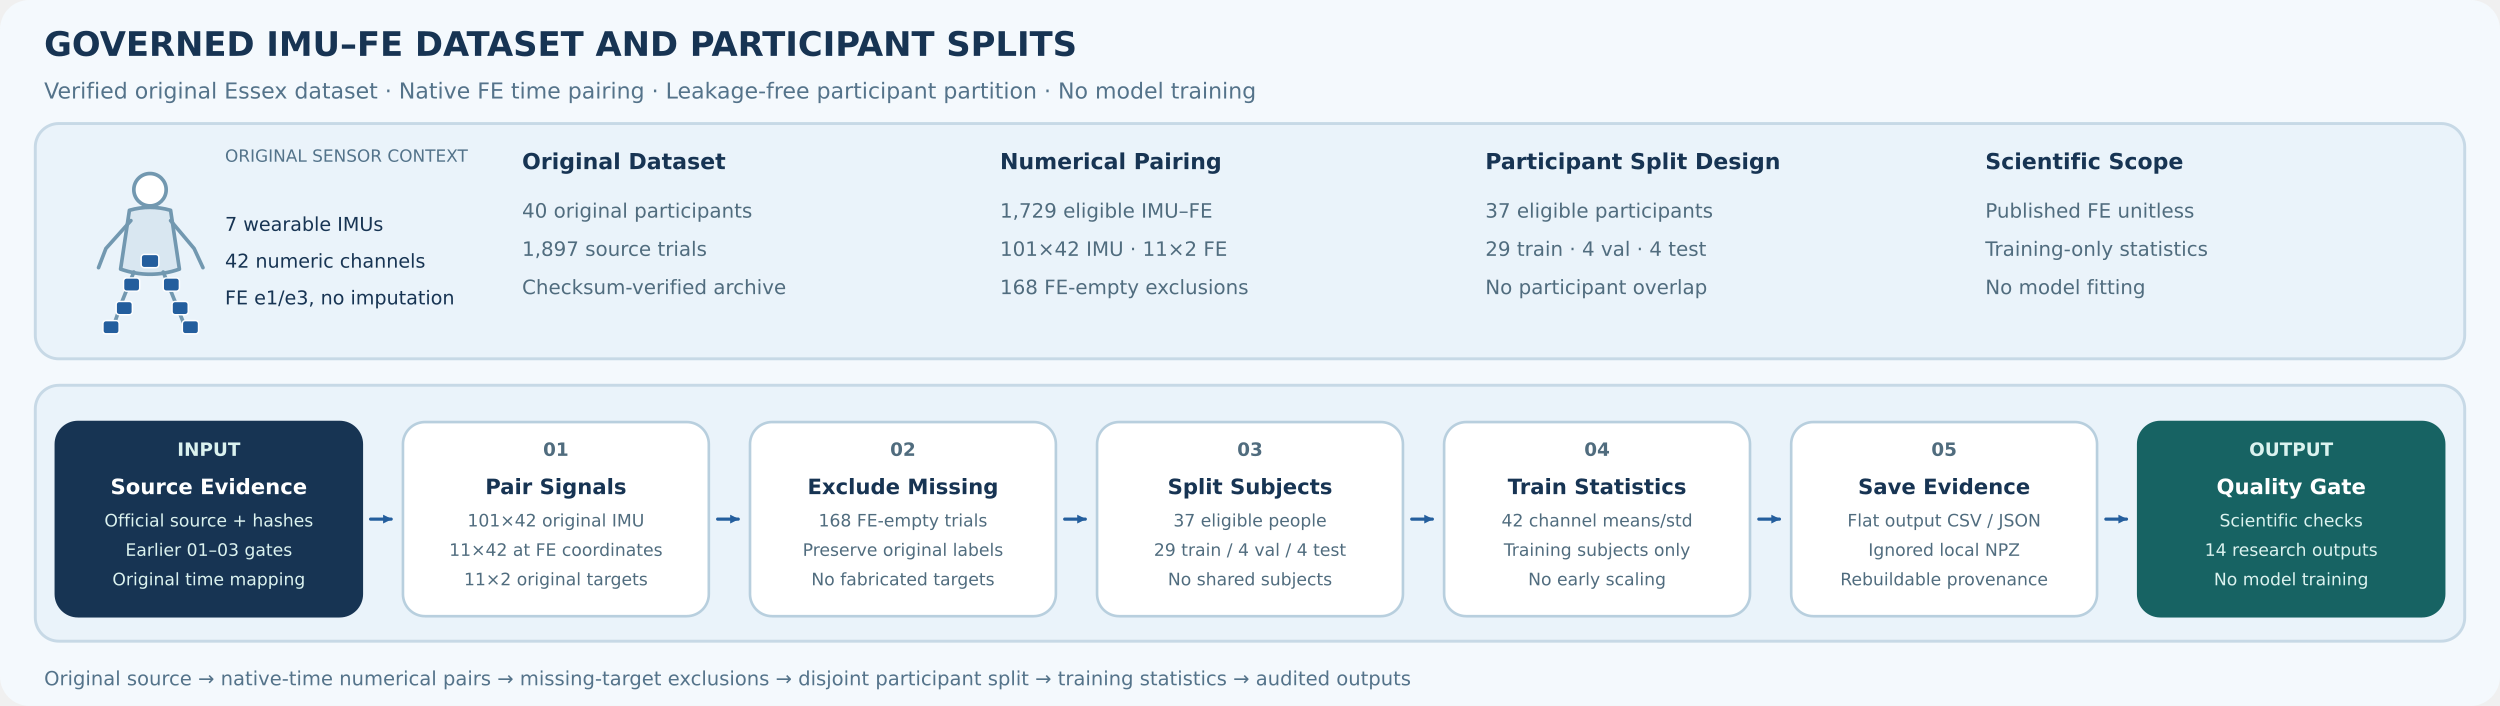
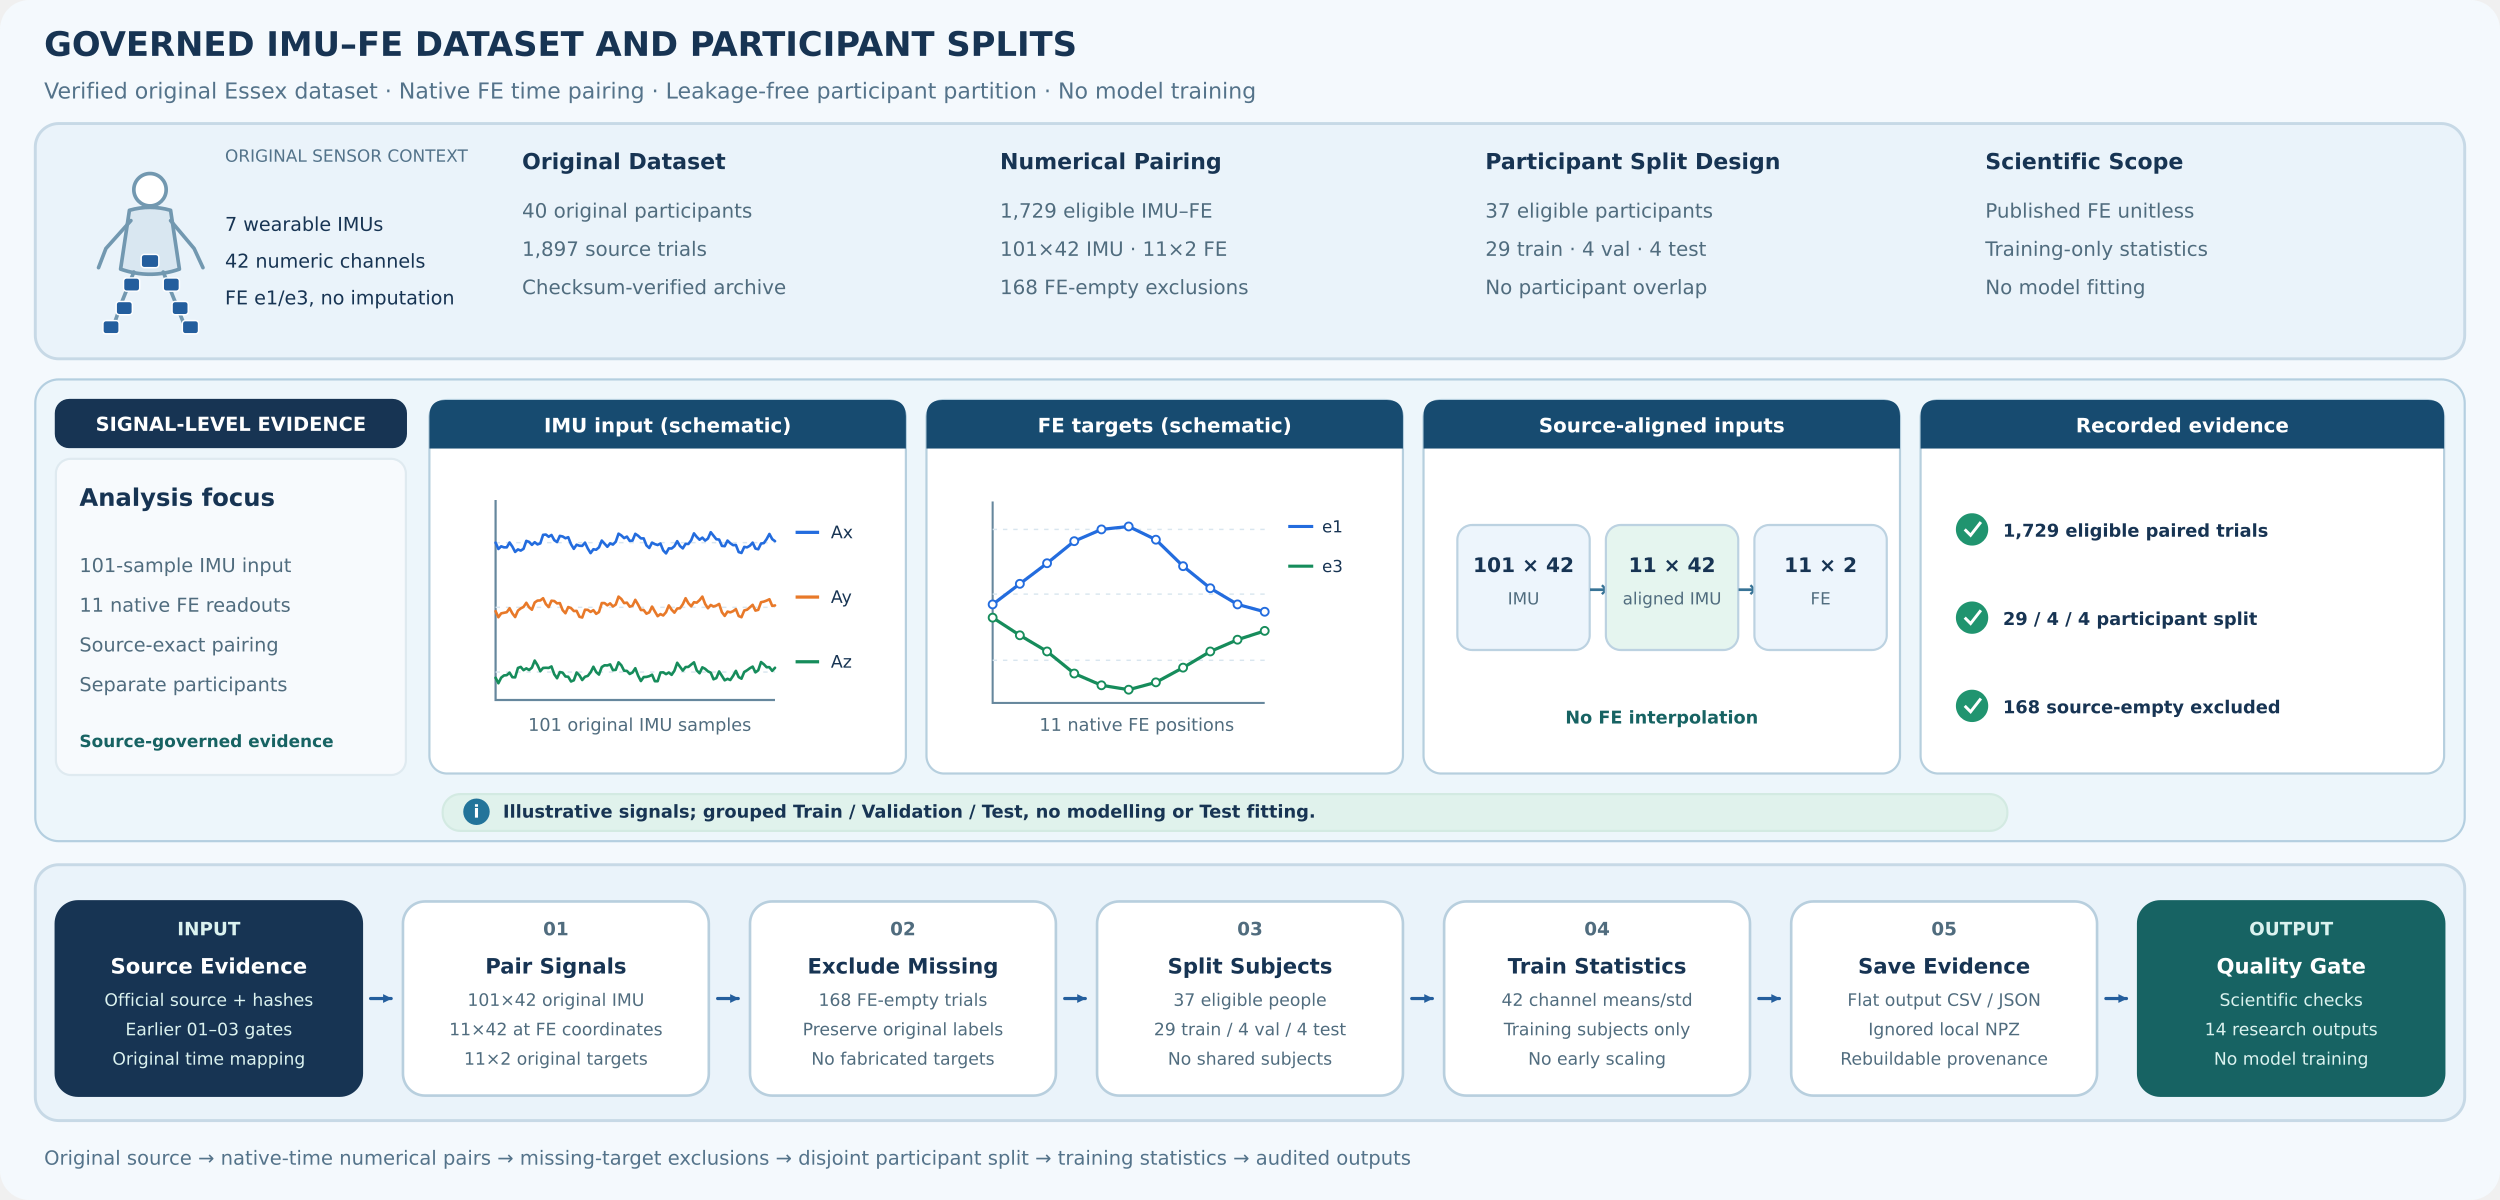
- <svg xmlns="http://www.w3.org/2000/svg" width="1700" height="480" viewBox="0 0 1700 480" role="img" aria-labelledby="title desc">
+ <svg xmlns="http://www.w3.org/2000/svg" width="1700" height="816" viewBox="0 0 1700 816" role="img" aria-labelledby="title desc">
  <defs>
    <marker id="arr" markerUnits="userSpaceOnUse" markerWidth="6" markerHeight="6" refX="5.5" refY="3" orient="auto">
      <path d="M0 0 L6 3 L0 6 Z" fill="#245E9D" />
    </marker>
  </defs>
-   <rect width="1700" height="480" rx="20" fill="#F4F9FD" />
+   <rect width="1700" height="816" rx="20" fill="#F4F9FD" />
  <g font-family="DejaVu Sans, Arial, sans-serif">
    <text x="30" y="38" font-size="23" font-weight="700" fill="#173453">GOVERNED IMU–FE DATASET AND PARTICIPANT SPLITS</text>
    <text x="30" y="67" font-size="15" fill="#54738A">Verified original Essex dataset · Native FE time pairing · Leakage-free participant partition · No model training</text>
    <rect x="24" y="84" width="1652" height="160" rx="16" fill="#EAF3FA" stroke="#C7D9E6" stroke-width="2" />
-     <rect x="24" y="262" width="1652" height="174" rx="16" fill="#EAF3FA" stroke="#C7D9E6" stroke-width="2" />
    <g stroke="#7298B0" stroke-width="2.5" stroke-linecap="round" stroke-linejoin="round">
      <circle cx="102" cy="129" r="11" fill="#FFFFFF" />
      <path d="M88 143 Q102 139 116 143 L122 183 Q102 190 82 183 Z" fill="#D9E7F1" />
      <path d="M89 150 L72 169 L67 182 M116 150 L132 169 L138 182 M91 185 L83 205 L76 225 M111 185 L119 205 L127 225" fill="none" />
    </g>
    <g fill="#245E9D" stroke="#FFFFFF" stroke-width="1">
      <rect x="96" y="173" width="12" height="9" rx="2" />
      <rect x="84" y="189" width="11" height="9" rx="2" />
      <rect x="111" y="189" width="11" height="9" rx="2" />
      <rect x="79" y="205" width="11" height="9" rx="2" />
      <rect x="117" y="205" width="11" height="9" rx="2" />
      <rect x="70" y="218" width="11" height="9" rx="2" />
      <rect x="124" y="218" width="11" height="9" rx="2" />
    </g>
    <g fill="#173453" font-size="13">
      <text x="153" y="110" font-size="11.5" fill="#53738A">ORIGINAL SENSOR CONTEXT</text>
      <text x="153" y="157">7 wearable IMUs</text>
      <text x="153" y="182">42 numeric channels</text>
      <text x="153" y="207">FE e1/e3, no imputation</text>
    </g>
    <g fill="#506C7E" font-size="13.5">
      <text x="355" y="115" font-size="15" font-weight="700" fill="#173453">Original Dataset</text>
      <text x="355" y="148">40 original participants</text>
      <text x="355" y="174">1,897 source trials</text>
      <text x="355" y="200">Checksum-verified archive</text>
      <text x="680" y="115" font-size="15" font-weight="700" fill="#173453">Numerical Pairing</text>
      <text x="680" y="148">1,729 eligible IMU–FE</text>
      <text x="680" y="174">101×42 IMU · 11×2 FE</text>
      <text x="680" y="200">168 FE-empty exclusions</text>
      <text x="1010" y="115" font-size="15" font-weight="700" fill="#173453">Participant Split Design</text>
      <text x="1010" y="148">37 eligible participants</text>
      <text x="1010" y="174">29 train · 4 val · 4 test</text>
      <text x="1010" y="200">No participant overlap</text>
      <text x="1350" y="115" font-size="15" font-weight="700" fill="#173453">Scientific Scope</text>
      <text x="1350" y="148">Published FE unitless</text>
      <text x="1350" y="174">Training-only statistics</text>
      <text x="1350" y="200">No model fitting</text>
    </g>
-     <rect x="38" y="287" width="208" height="132" rx="15" fill="#173453" stroke="#173453" stroke-width="1.8" />
-     <text x="142" y="310" text-anchor="middle" font-size="12.5" fill="#DBF2EF" font-weight="700">INPUT</text>
-     <text x="142" y="336" text-anchor="middle" font-size="14.4" fill="#FFFFFF" font-weight="700">Source Evidence</text>
-     <text x="142" y="358" text-anchor="middle" font-size="11.7" fill="#DBF2EF">Official source + hashes</text>
-     <text x="142" y="378" text-anchor="middle" font-size="11.7" fill="#DBF2EF">Earlier 01–03 gates</text>
-     <text x="142" y="398" text-anchor="middle" font-size="11.7" fill="#DBF2EF">Original time mapping</text>
-     <path d="M252 353 H266" fill="none" stroke="#245E9D" stroke-width="2.2" stroke-linecap="round" marker-end="url(#arr)" />
-     <rect x="274" y="287" width="208" height="132" rx="15" fill="#FFFFFF" stroke="#B8CFDE" stroke-width="1.8" />
-     <text x="378" y="310" text-anchor="middle" font-size="12.5" fill="#506C7E" font-weight="700">01</text>
-     <text x="378" y="336" text-anchor="middle" font-size="14.4" fill="#173453" font-weight="700">Pair Signals</text>
-     <text x="378" y="358" text-anchor="middle" font-size="11.7" fill="#506C7E">101×42 original IMU</text>
-     <text x="378" y="378" text-anchor="middle" font-size="11.7" fill="#506C7E">11×42 at FE coordinates</text>
-     <text x="378" y="398" text-anchor="middle" font-size="11.7" fill="#506C7E">11×2 original targets</text>
-     <path d="M488 353 H502" fill="none" stroke="#245E9D" stroke-width="2.2" stroke-linecap="round" marker-end="url(#arr)" />
-     <rect x="510" y="287" width="208" height="132" rx="15" fill="#FFFFFF" stroke="#B8CFDE" stroke-width="1.8" />
-     <text x="614" y="310" text-anchor="middle" font-size="12.5" fill="#506C7E" font-weight="700">02</text>
-     <text x="614" y="336" text-anchor="middle" font-size="14.4" fill="#173453" font-weight="700">Exclude Missing</text>
-     <text x="614" y="358" text-anchor="middle" font-size="11.7" fill="#506C7E">168 FE-empty trials</text>
-     <text x="614" y="378" text-anchor="middle" font-size="11.7" fill="#506C7E">Preserve original labels</text>
-     <text x="614" y="398" text-anchor="middle" font-size="11.7" fill="#506C7E">No fabricated targets</text>
-     <path d="M724 353 H738" fill="none" stroke="#245E9D" stroke-width="2.2" stroke-linecap="round" marker-end="url(#arr)" />
-     <rect x="746" y="287" width="208" height="132" rx="15" fill="#FFFFFF" stroke="#B8CFDE" stroke-width="1.8" />
-     <text x="850" y="310" text-anchor="middle" font-size="12.5" fill="#506C7E" font-weight="700">03</text>
-     <text x="850" y="336" text-anchor="middle" font-size="14.4" fill="#173453" font-weight="700">Split Subjects</text>
-     <text x="850" y="358" text-anchor="middle" font-size="11.7" fill="#506C7E">37 eligible people</text>
-     <text x="850" y="378" text-anchor="middle" font-size="11.7" fill="#506C7E">29 train / 4 val / 4 test</text>
-     <text x="850" y="398" text-anchor="middle" font-size="11.7" fill="#506C7E">No shared subjects</text>
-     <path d="M960 353 H974" fill="none" stroke="#245E9D" stroke-width="2.2" stroke-linecap="round" marker-end="url(#arr)" />
-     <rect x="982" y="287" width="208" height="132" rx="15" fill="#FFFFFF" stroke="#B8CFDE" stroke-width="1.8" />
-     <text x="1086" y="310" text-anchor="middle" font-size="12.5" fill="#506C7E" font-weight="700">04</text>
-     <text x="1086" y="336" text-anchor="middle" font-size="14.4" fill="#173453" font-weight="700">Train Statistics</text>
-     <text x="1086" y="358" text-anchor="middle" font-size="11.7" fill="#506C7E">42 channel means/std</text>
-     <text x="1086" y="378" text-anchor="middle" font-size="11.7" fill="#506C7E">Training subjects only</text>
-     <text x="1086" y="398" text-anchor="middle" font-size="11.7" fill="#506C7E">No early scaling</text>
-     <path d="M1196 353 H1210" fill="none" stroke="#245E9D" stroke-width="2.2" stroke-linecap="round" marker-end="url(#arr)" />
-     <rect x="1218" y="287" width="208" height="132" rx="15" fill="#FFFFFF" stroke="#B8CFDE" stroke-width="1.8" />
-     <text x="1322" y="310" text-anchor="middle" font-size="12.5" fill="#506C7E" font-weight="700">05</text>
-     <text x="1322" y="336" text-anchor="middle" font-size="14.4" fill="#173453" font-weight="700">Save Evidence</text>
-     <text x="1322" y="358" text-anchor="middle" font-size="11.7" fill="#506C7E">Flat output CSV / JSON</text>
-     <text x="1322" y="378" text-anchor="middle" font-size="11.7" fill="#506C7E">Ignored local NPZ</text>
-     <text x="1322" y="398" text-anchor="middle" font-size="11.7" fill="#506C7E">Rebuildable provenance</text>
-     <path d="M1432 353 H1446" fill="none" stroke="#245E9D" stroke-width="2.2" stroke-linecap="round" marker-end="url(#arr)" />
-     <rect x="1454" y="287" width="208" height="132" rx="15" fill="#176363" stroke="#176363" stroke-width="1.8" />
-     <text x="1558" y="310" text-anchor="middle" font-size="12.5" fill="#DBF2EF" font-weight="700">OUTPUT</text>
-     <text x="1558" y="336" text-anchor="middle" font-size="14.4" fill="#FFFFFF" font-weight="700">Quality Gate</text>
-     <text x="1558" y="358" text-anchor="middle" font-size="11.7" fill="#DBF2EF">Scientific checks</text>
-     <text x="1558" y="378" text-anchor="middle" font-size="11.7" fill="#DBF2EF">14 research outputs</text>
-     <text x="1558" y="398" text-anchor="middle" font-size="11.7" fill="#DBF2EF">No model training</text>
-     <text x="30" y="466" font-size="13.3" fill="#54738A">Original source → native-time numerical pairs → missing-target exclusions → disjoint participant split → training statistics → audited outputs</text>
+     <g aria-label="Signal-level evidence and transformations">
+       <rect x="24" y="258" width="1652" height="314" rx="16" fill="#EDF6FB" stroke="#B4CFE0" stroke-width="1.5" />
+       <rect x="38" y="272" width="238" height="32" rx="9" fill="#173453" stroke="#173453" stroke-width="1.5" />
+       <text x="157" y="293" font-size="13.2" fill="#FFFFFF" font-weight="700" text-anchor="middle">SIGNAL-LEVEL EVIDENCE</text>
+       <rect x="38" y="312" width="238" height="215" rx="10" fill="#F7FAFD" stroke="#DFEAF0" stroke-width="1.5" />
+       <text x="54" y="344" font-size="16.5" fill="#173453" font-weight="700">Analysis focus</text>
+       <text x="54" y="389" font-size="13.1" fill="#506C7E">101-sample IMU input</text>
+       <text x="54" y="416" font-size="13.1" fill="#506C7E">11 native FE readouts</text>
+       <text x="54" y="443" font-size="13.1" fill="#506C7E">Source-exact pairing</text>
+       <text x="54" y="470" font-size="13.1" fill="#506C7E">Separate participants</text>
+       <text x="54" y="508" font-size="11.5" fill="#176363" font-weight="700">Source-governed evidence</text>
+       <rect x="292" y="272" width="324" height="254" rx="12" fill="#FFFFFF" stroke="#B6CFDE" stroke-width="1.5" />
+       <path d="M303 272 H605 Q616 272 616 283 V305 H292 V283 Q292 272 303 272 Z" fill="#174B70" />
+       <text x="454" y="294" font-size="13.5" fill="#FFFFFF" font-weight="700" text-anchor="middle">IMU input (schematic)</text>
+       <rect x="630" y="272" width="324" height="254" rx="12" fill="#FFFFFF" stroke="#B6CFDE" stroke-width="1.5" />
+       <path d="M641 272 H943 Q954 272 954 283 V305 H630 V283 Q630 272 641 272 Z" fill="#174B70" />
+       <text x="792" y="294" font-size="13.5" fill="#FFFFFF" font-weight="700" text-anchor="middle">FE targets (schematic)</text>
+       <rect x="968" y="272" width="324" height="254" rx="12" fill="#FFFFFF" stroke="#B6CFDE" stroke-width="1.5" />
+       <path d="M979 272 H1281 Q1292 272 1292 283 V305 H968 V283 Q968 272 979 272 Z" fill="#174B70" />
+       <text x="1130" y="294" font-size="13.5" fill="#FFFFFF" font-weight="700" text-anchor="middle">Source-aligned inputs</text>
+       <rect x="1306" y="272" width="356" height="254" rx="12" fill="#FFFFFF" stroke="#B6CFDE" stroke-width="1.5" />
+       <path d="M1317 272 H1651 Q1662 272 1662 283 V305 H1306 V283 Q1306 272 1317 272 Z" fill="#174B70" />
+       <text x="1484" y="294" font-size="13.5" fill="#FFFFFF" font-weight="700" text-anchor="middle">Recorded evidence</text>
+       <g aria-label="Illustrative 101-sample IMU acceleration traces">
+         <path d="M337 340 V476 H527" stroke="#66879D" stroke-width="1.5" fill="none" />
+         <path d="M337 369 H527" stroke="#D9E6EF" stroke-dasharray="3 4" />
+         <polyline points="337.0,369.0 338.9,373.3 340.8,371.5 342.7,372.2 344.6,372.2 346.5,368.9 348.4,371.7 350.3,375.3 352.2,373.6 354.1,374.4 356.0,373.2 357.9,367.8 359.8,368.5 361.7,370.5 363.6,368.7 365.5,370.2 367.4,369.5 369.3,363.7 371.2,363.5 373.1,365.0 375.0,363.8 376.9,367.3 378.8,368.6 380.7,364.4 382.6,364.8 384.5,366.0 386.4,365.3 388.3,370.1 390.2,373.2 392.1,370.4 394.0,371.1 395.9,371.2 397.8,369.0 399.7,373.0 401.6,376.1 403.5,373.5 405.4,373.8 407.3,372.2 409.2,367.6 411.1,369.7 413.0,371.8 414.9,369.5 416.8,370.3 418.7,368.4 420.6,362.9 422.5,364.1 424.4,365.9 426.3,364.9 428.2,367.8 430.1,367.6 432.0,363.0 433.9,364.3 435.8,366.1 437.7,366.1 439.6,370.9 441.5,372.6 443.4,369.0 445.3,370.0 447.2,370.6 449.1,369.6 451.0,374.3 452.9,376.3 454.8,372.9 456.7,373.0 458.6,371.4 460.5,368.0 462.4,371.3 464.3,372.9 466.2,369.8 468.1,369.9 470.0,367.4 471.9,362.7 473.8,365.1 475.7,367.0 477.6,365.6 479.5,367.6 481.4,366.2 483.3,361.9 485.2,364.3 487.1,366.7 489.0,366.9 490.9,371.2 492.8,371.4 494.7,367.6 496.6,369.4 498.5,370.7 500.4,370.6 502.3,375.4 504.2,376.0 506.1,371.9 508.0,372.2 509.9,371.1 511.8,369.0 513.7,373.0 515.6,373.5 517.5,369.6 519.4,369.3 521.3,366.6 523.2,363.1 525.1,366.6 527.0,368.0" fill="none" stroke="#236CDE" stroke-width="1.8" stroke-linejoin="round" stroke-linecap="round" />
+         <path d="M541 362 H557" stroke="#236CDE" stroke-width="2.2" />
+         <text x="565" y="366" font-size="11.8" fill="#173453">Ax</text>
+         <path d="M337 413 H527" stroke="#D9E6EF" stroke-dasharray="3 4" />
+         <polyline points="337.0,415.6 338.9,419.7 340.8,417.1 342.7,416.7 344.6,416.3 346.5,413.6 348.4,417.1 350.3,419.6 352.2,415.2 354.1,413.7 356.0,412.7 357.9,409.9 359.8,413.0 361.7,414.6 363.6,409.7 365.5,408.4 367.4,408.3 369.3,406.8 371.2,410.8 373.1,412.8 375.0,408.5 376.9,408.7 378.8,410.3 380.7,410.1 382.6,414.9 384.5,417.0 386.4,412.8 388.3,413.5 390.2,415.5 392.1,415.4 394.0,419.4 395.9,419.9 397.8,414.6 399.7,414.7 401.6,416.1 403.5,414.9 405.4,417.4 407.3,416.2 409.2,410.1 411.1,410.1 413.0,411.6 414.9,410.3 416.8,412.4 418.7,411.1 420.6,405.7 422.5,407.3 424.4,410.1 426.3,409.8 428.2,412.5 430.1,411.9 432.0,407.9 433.9,411.1 435.8,414.8 437.7,414.8 439.6,417.3 441.5,416.4 443.4,412.5 445.3,415.8 447.2,419.0 449.1,417.6 451.0,418.5 452.9,416.3 454.8,411.7 456.7,414.6 458.6,416.6 460.5,413.8 462.4,413.6 464.3,410.9 466.2,406.8 468.1,410.2 470.0,412.3 471.9,409.5 473.8,409.8 475.7,408.1 477.6,405.7 479.5,410.7 481.4,413.6 483.3,411.4 485.2,412.4 487.1,411.8 489.0,410.7 490.9,416.3 492.8,418.8 494.7,415.9 496.6,416.4 498.5,415.6 500.4,414.2 502.3,418.9 504.2,419.7 506.1,415.1 508.0,414.6 509.9,413.0 511.8,411.3 513.7,415.2 515.6,414.7 517.5,409.5 519.4,409.1 521.3,408.4 523.2,407.5 525.1,412.0 527.0,411.7" fill="none" stroke="#E87929" stroke-width="1.8" stroke-linejoin="round" stroke-linecap="round" />
+         <path d="M541 406 H557" stroke="#E87929" stroke-width="2.2" />
+         <text x="565" y="410" font-size="11.8" fill="#173453">Ay</text>
+         <path d="M337 457 H527" stroke="#D9E6EF" stroke-dasharray="3 4" />
+         <polyline points="337.0,460.9 338.9,464.6 340.8,460.8 342.7,459.3 344.6,459.1 346.5,457.4 348.4,460.5 350.3,460.6 352.2,454.2 354.1,453.5 356.0,455.7 357.9,454.5 359.8,455.6 361.7,454.0 363.6,449.2 365.5,452.3 367.4,456.4 369.3,454.2 371.2,454.1 373.1,454.2 375.0,453.2 376.9,458.5 378.8,461.2 380.7,457.0 382.6,457.4 384.5,460.0 386.4,460.2 388.3,463.4 390.2,462.6 392.1,457.3 394.0,459.2 395.9,462.4 397.8,460.2 399.7,459.6 401.6,457.2 403.5,453.4 405.4,457.0 407.3,458.7 409.2,453.6 411.1,452.4 413.0,452.5 414.9,451.8 416.8,455.7 418.7,455.5 420.6,450.4 422.5,452.4 424.4,456.1 426.3,456.2 428.2,458.3 430.1,457.3 432.0,454.4 433.9,459.4 435.8,463.1 437.7,460.4 439.6,460.3 441.5,459.8 443.4,458.8 445.3,463.2 447.2,463.2 449.1,457.3 451.0,457.2 452.9,458.4 454.8,457.3 456.7,458.9 458.6,456.1 460.5,450.7 462.4,453.4 464.3,456.0 466.2,453.6 468.1,453.5 470.0,451.9 471.9,450.4 473.8,455.9 475.7,457.8 477.6,453.8 479.5,454.8 481.4,456.5 483.3,457.4 485.2,461.9 487.1,461.1 489.0,456.6 490.9,459.6 492.8,462.6 494.7,461.6 496.6,462.4 498.5,459.6 500.4,456.2 502.3,460.4 504.2,461.5 506.1,456.9 508.0,455.8 509.9,454.4 511.8,453.3 513.7,457.2 515.6,455.8 517.5,450.2 519.4,451.7 521.3,453.7 523.2,453.7 525.1,456.2 527.0,454.1" fill="none" stroke="#168C5B" stroke-width="1.8" stroke-linejoin="round" stroke-linecap="round" />
+         <path d="M541 450 H557" stroke="#168C5B" stroke-width="2.2" />
+         <text x="565" y="454" font-size="11.8" fill="#173453">Az</text>
+         <text x="435" y="497" font-size="12" fill="#506C7E" text-anchor="middle">101 original IMU samples</text>
+       </g>
+       <g aria-label="Schematic native-position FE curves">
+         <path d="M675 341 V478 H860" stroke="#66879D" fill="none" stroke-width="1.4" />
+         <path d="M675 360 H860" stroke="#D9E6EF" stroke-dasharray="3 4" />
+         <path d="M675 404 H860" stroke="#D9E6EF" stroke-dasharray="3 4" />
+         <path d="M675 449 H860" stroke="#D9E6EF" stroke-dasharray="3 4" />
+         <polyline points="675,411 693.5,397 712,383 730.5,368 749,360 767.5,358 786,367 804.5,385 823,400 841.5,411 860,416" fill="none" stroke="#236CDE" stroke-width="2.2" stroke-linejoin="round" stroke-linecap="round" />
+         <circle cx="675" cy="411" r="2.7" stroke="#236CDE" fill="#FFFFFF" stroke-width="1.3" />
+         <circle cx="693.5" cy="397" r="2.7" stroke="#236CDE" fill="#FFFFFF" stroke-width="1.3" />
+         <circle cx="712" cy="383" r="2.7" stroke="#236CDE" fill="#FFFFFF" stroke-width="1.3" />
+         <circle cx="730.5" cy="368" r="2.7" stroke="#236CDE" fill="#FFFFFF" stroke-width="1.3" />
+         <circle cx="749" cy="360" r="2.7" stroke="#236CDE" fill="#FFFFFF" stroke-width="1.3" />
+         <circle cx="767.5" cy="358" r="2.7" stroke="#236CDE" fill="#FFFFFF" stroke-width="1.3" />
+         <circle cx="786" cy="367" r="2.7" stroke="#236CDE" fill="#FFFFFF" stroke-width="1.3" />
+         <circle cx="804.5" cy="385" r="2.7" stroke="#236CDE" fill="#FFFFFF" stroke-width="1.3" />
+         <circle cx="823" cy="400" r="2.7" stroke="#236CDE" fill="#FFFFFF" stroke-width="1.3" />
+         <circle cx="841.5" cy="411" r="2.7" stroke="#236CDE" fill="#FFFFFF" stroke-width="1.3" />
+         <circle cx="860" cy="416" r="2.7" stroke="#236CDE" fill="#FFFFFF" stroke-width="1.3" />
+         <polyline points="675,420 693.5,432 712,443 730.5,458 749,466 767.5,469 786,464 804.5,454 823,443 841.5,435 860,429" fill="none" stroke="#168C5B" stroke-width="2.2" stroke-linejoin="round" stroke-linecap="round" />
+         <circle cx="675" cy="420" r="2.7" stroke="#168C5B" fill="#FFFFFF" stroke-width="1.3" />
+         <circle cx="693.5" cy="432" r="2.7" stroke="#168C5B" fill="#FFFFFF" stroke-width="1.3" />
+         <circle cx="712" cy="443" r="2.7" stroke="#168C5B" fill="#FFFFFF" stroke-width="1.3" />
+         <circle cx="730.5" cy="458" r="2.7" stroke="#168C5B" fill="#FFFFFF" stroke-width="1.3" />
+         <circle cx="749" cy="466" r="2.7" stroke="#168C5B" fill="#FFFFFF" stroke-width="1.3" />
+         <circle cx="767.5" cy="469" r="2.7" stroke="#168C5B" fill="#FFFFFF" stroke-width="1.3" />
+         <circle cx="786" cy="464" r="2.7" stroke="#168C5B" fill="#FFFFFF" stroke-width="1.3" />
+         <circle cx="804.5" cy="454" r="2.7" stroke="#168C5B" fill="#FFFFFF" stroke-width="1.3" />
+         <circle cx="823" cy="443" r="2.7" stroke="#168C5B" fill="#FFFFFF" stroke-width="1.3" />
+         <circle cx="841.5" cy="435" r="2.7" stroke="#168C5B" fill="#FFFFFF" stroke-width="1.3" />
+         <circle cx="860" cy="429" r="2.7" stroke="#168C5B" fill="#FFFFFF" stroke-width="1.3" />
+         <path d="M876 358 H893" stroke="#236CDE" stroke-width="2.1" />
+         <text x="899" y="362" font-size="11.3" fill="#173453">e1</text>
+         <path d="M876 385 H893" stroke="#168C5B" stroke-width="2.1" />
+         <text x="899" y="389" font-size="11.3" fill="#173453">e3</text>
+         <text x="773" y="497" font-size="12" fill="#506C7E" text-anchor="middle">11 native FE positions</text>
+       </g>
+       <g aria-label="pairing">
+         <rect x="991" y="357" width="90" height="85" rx="10" fill="#EDF5FC" stroke="#BCD2E1" stroke-width="1.5" />
+         <text x="1036" y="389" font-size="13.7" fill="#173453" font-weight="700" text-anchor="middle">101 × 42</text>
+         <text x="1036" y="411" font-size="11.4" fill="#506C7E" text-anchor="middle">IMU</text>
+         <text x="1087" y="406" font-size="16" fill="#377396" font-weight="700" text-anchor="middle">→</text>
+         <rect x="1092" y="357" width="90" height="85" rx="10" fill="#E5F5EF" stroke="#BCD2E1" stroke-width="1.5" />
+         <text x="1137" y="389" font-size="13.7" fill="#173453" font-weight="700" text-anchor="middle">11 × 42</text>
+         <text x="1137" y="411" font-size="11.4" fill="#506C7E" text-anchor="middle">aligned IMU</text>
+         <text x="1188" y="406" font-size="16" fill="#377396" font-weight="700" text-anchor="middle">→</text>
+         <rect x="1193" y="357" width="90" height="85" rx="10" fill="#EDF5FC" stroke="#BCD2E1" stroke-width="1.5" />
+         <text x="1238" y="389" font-size="13.7" fill="#173453" font-weight="700" text-anchor="middle">11 × 2</text>
+         <text x="1238" y="411" font-size="11.4" fill="#506C7E" text-anchor="middle">FE</text>
+         <text x="1130" y="492" font-size="12" fill="#176363" font-weight="700" text-anchor="middle">No FE interpolation</text>
+       </g>
+       <circle cx="1341" cy="360" r="11" fill="#20946F" />
+       <path d="M1336 360 L1340 364 L1347 355" stroke="#FFFFFF" stroke-width="2" fill="none" />
+       <text x="1362" y="365" font-size="12.1" fill="#173453" font-weight="700">1,729 eligible paired trials</text>
+       <circle cx="1341" cy="420" r="11" fill="#20946F" />
+       <path d="M1336 420 L1340 424 L1347 415" stroke="#FFFFFF" stroke-width="2" fill="none" />
+       <text x="1362" y="425" font-size="12.1" fill="#173453" font-weight="700">29 / 4 / 4 participant split</text>
+       <circle cx="1341" cy="480" r="11" fill="#20946F" />
+       <path d="M1336 480 L1340 484 L1347 475" stroke="#FFFFFF" stroke-width="2" fill="none" />
+       <text x="1362" y="485" font-size="12.1" fill="#173453" font-weight="700">168 source-empty excluded</text>
+       <rect x="301" y="540" width="1064" height="25" rx="12" fill="#E0F2EC" stroke="#D3EAE2" stroke-width="1.5" />
+       <circle cx="324" cy="552" r="9" fill="#23749A" />
+       <text x="324" y="556" font-size="12" fill="#FFFFFF" font-weight="700" text-anchor="middle">i</text>
+       <text x="342" y="556" font-size="12.1" fill="#173453" font-weight="700">Illustrative signals; grouped Train / Validation / Test, no modelling or Test fitting.</text>
+     </g>
+     <g transform="translate(0 326)" aria-label="Preserved research workflow">
+       <rect x="24" y="262" width="1652" height="174" rx="16" fill="#EAF3FA" stroke="#C7D9E6" stroke-width="2" />
+       <rect x="38" y="287" width="208" height="132" rx="15" fill="#173453" stroke="#173453" stroke-width="1.8" />
+       <text x="142" y="310" text-anchor="middle" font-size="12.5" fill="#DBF2EF" font-weight="700">INPUT</text>
+       <text x="142" y="336" text-anchor="middle" font-size="14.4" fill="#FFFFFF" font-weight="700">Source Evidence</text>
+       <text x="142" y="358" text-anchor="middle" font-size="11.7" fill="#DBF2EF">Official source + hashes</text>
+       <text x="142" y="378" text-anchor="middle" font-size="11.7" fill="#DBF2EF">Earlier 01–03 gates</text>
+       <text x="142" y="398" text-anchor="middle" font-size="11.7" fill="#DBF2EF">Original time mapping</text>
+       <path d="M252 353 H266" fill="none" stroke="#245E9D" stroke-width="2.2" stroke-linecap="round" marker-end="url(#arr)" />
+       <rect x="274" y="287" width="208" height="132" rx="15" fill="#FFFFFF" stroke="#B8CFDE" stroke-width="1.8" />
+       <text x="378" y="310" text-anchor="middle" font-size="12.5" fill="#506C7E" font-weight="700">01</text>
+       <text x="378" y="336" text-anchor="middle" font-size="14.4" fill="#173453" font-weight="700">Pair Signals</text>
+       <text x="378" y="358" text-anchor="middle" font-size="11.7" fill="#506C7E">101×42 original IMU</text>
+       <text x="378" y="378" text-anchor="middle" font-size="11.7" fill="#506C7E">11×42 at FE coordinates</text>
+       <text x="378" y="398" text-anchor="middle" font-size="11.7" fill="#506C7E">11×2 original targets</text>
+       <path d="M488 353 H502" fill="none" stroke="#245E9D" stroke-width="2.2" stroke-linecap="round" marker-end="url(#arr)" />
+       <rect x="510" y="287" width="208" height="132" rx="15" fill="#FFFFFF" stroke="#B8CFDE" stroke-width="1.8" />
+       <text x="614" y="310" text-anchor="middle" font-size="12.5" fill="#506C7E" font-weight="700">02</text>
+       <text x="614" y="336" text-anchor="middle" font-size="14.4" fill="#173453" font-weight="700">Exclude Missing</text>
+       <text x="614" y="358" text-anchor="middle" font-size="11.7" fill="#506C7E">168 FE-empty trials</text>
+       <text x="614" y="378" text-anchor="middle" font-size="11.7" fill="#506C7E">Preserve original labels</text>
+       <text x="614" y="398" text-anchor="middle" font-size="11.7" fill="#506C7E">No fabricated targets</text>
+       <path d="M724 353 H738" fill="none" stroke="#245E9D" stroke-width="2.2" stroke-linecap="round" marker-end="url(#arr)" />
+       <rect x="746" y="287" width="208" height="132" rx="15" fill="#FFFFFF" stroke="#B8CFDE" stroke-width="1.8" />
+       <text x="850" y="310" text-anchor="middle" font-size="12.5" fill="#506C7E" font-weight="700">03</text>
+       <text x="850" y="336" text-anchor="middle" font-size="14.4" fill="#173453" font-weight="700">Split Subjects</text>
+       <text x="850" y="358" text-anchor="middle" font-size="11.7" fill="#506C7E">37 eligible people</text>
+       <text x="850" y="378" text-anchor="middle" font-size="11.7" fill="#506C7E">29 train / 4 val / 4 test</text>
+       <text x="850" y="398" text-anchor="middle" font-size="11.7" fill="#506C7E">No shared subjects</text>
+       <path d="M960 353 H974" fill="none" stroke="#245E9D" stroke-width="2.2" stroke-linecap="round" marker-end="url(#arr)" />
+       <rect x="982" y="287" width="208" height="132" rx="15" fill="#FFFFFF" stroke="#B8CFDE" stroke-width="1.8" />
+       <text x="1086" y="310" text-anchor="middle" font-size="12.5" fill="#506C7E" font-weight="700">04</text>
+       <text x="1086" y="336" text-anchor="middle" font-size="14.4" fill="#173453" font-weight="700">Train Statistics</text>
+       <text x="1086" y="358" text-anchor="middle" font-size="11.7" fill="#506C7E">42 channel means/std</text>
+       <text x="1086" y="378" text-anchor="middle" font-size="11.7" fill="#506C7E">Training subjects only</text>
+       <text x="1086" y="398" text-anchor="middle" font-size="11.7" fill="#506C7E">No early scaling</text>
+       <path d="M1196 353 H1210" fill="none" stroke="#245E9D" stroke-width="2.2" stroke-linecap="round" marker-end="url(#arr)" />
+       <rect x="1218" y="287" width="208" height="132" rx="15" fill="#FFFFFF" stroke="#B8CFDE" stroke-width="1.8" />
+       <text x="1322" y="310" text-anchor="middle" font-size="12.5" fill="#506C7E" font-weight="700">05</text>
+       <text x="1322" y="336" text-anchor="middle" font-size="14.4" fill="#173453" font-weight="700">Save Evidence</text>
+       <text x="1322" y="358" text-anchor="middle" font-size="11.7" fill="#506C7E">Flat output CSV / JSON</text>
+       <text x="1322" y="378" text-anchor="middle" font-size="11.7" fill="#506C7E">Ignored local NPZ</text>
+       <text x="1322" y="398" text-anchor="middle" font-size="11.7" fill="#506C7E">Rebuildable provenance</text>
+       <path d="M1432 353 H1446" fill="none" stroke="#245E9D" stroke-width="2.2" stroke-linecap="round" marker-end="url(#arr)" />
+       <rect x="1454" y="287" width="208" height="132" rx="15" fill="#176363" stroke="#176363" stroke-width="1.8" />
+       <text x="1558" y="310" text-anchor="middle" font-size="12.5" fill="#DBF2EF" font-weight="700">OUTPUT</text>
+       <text x="1558" y="336" text-anchor="middle" font-size="14.4" fill="#FFFFFF" font-weight="700">Quality Gate</text>
+       <text x="1558" y="358" text-anchor="middle" font-size="11.7" fill="#DBF2EF">Scientific checks</text>
+       <text x="1558" y="378" text-anchor="middle" font-size="11.7" fill="#DBF2EF">14 research outputs</text>
+       <text x="1558" y="398" text-anchor="middle" font-size="11.7" fill="#DBF2EF">No model training</text>
+       <text x="30" y="466" font-size="13.3" fill="#54738A">Original source → native-time numerical pairs → missing-target exclusions → disjoint participant split → training statistics → audited outputs</text>
+     </g>
  </g>
</svg>
